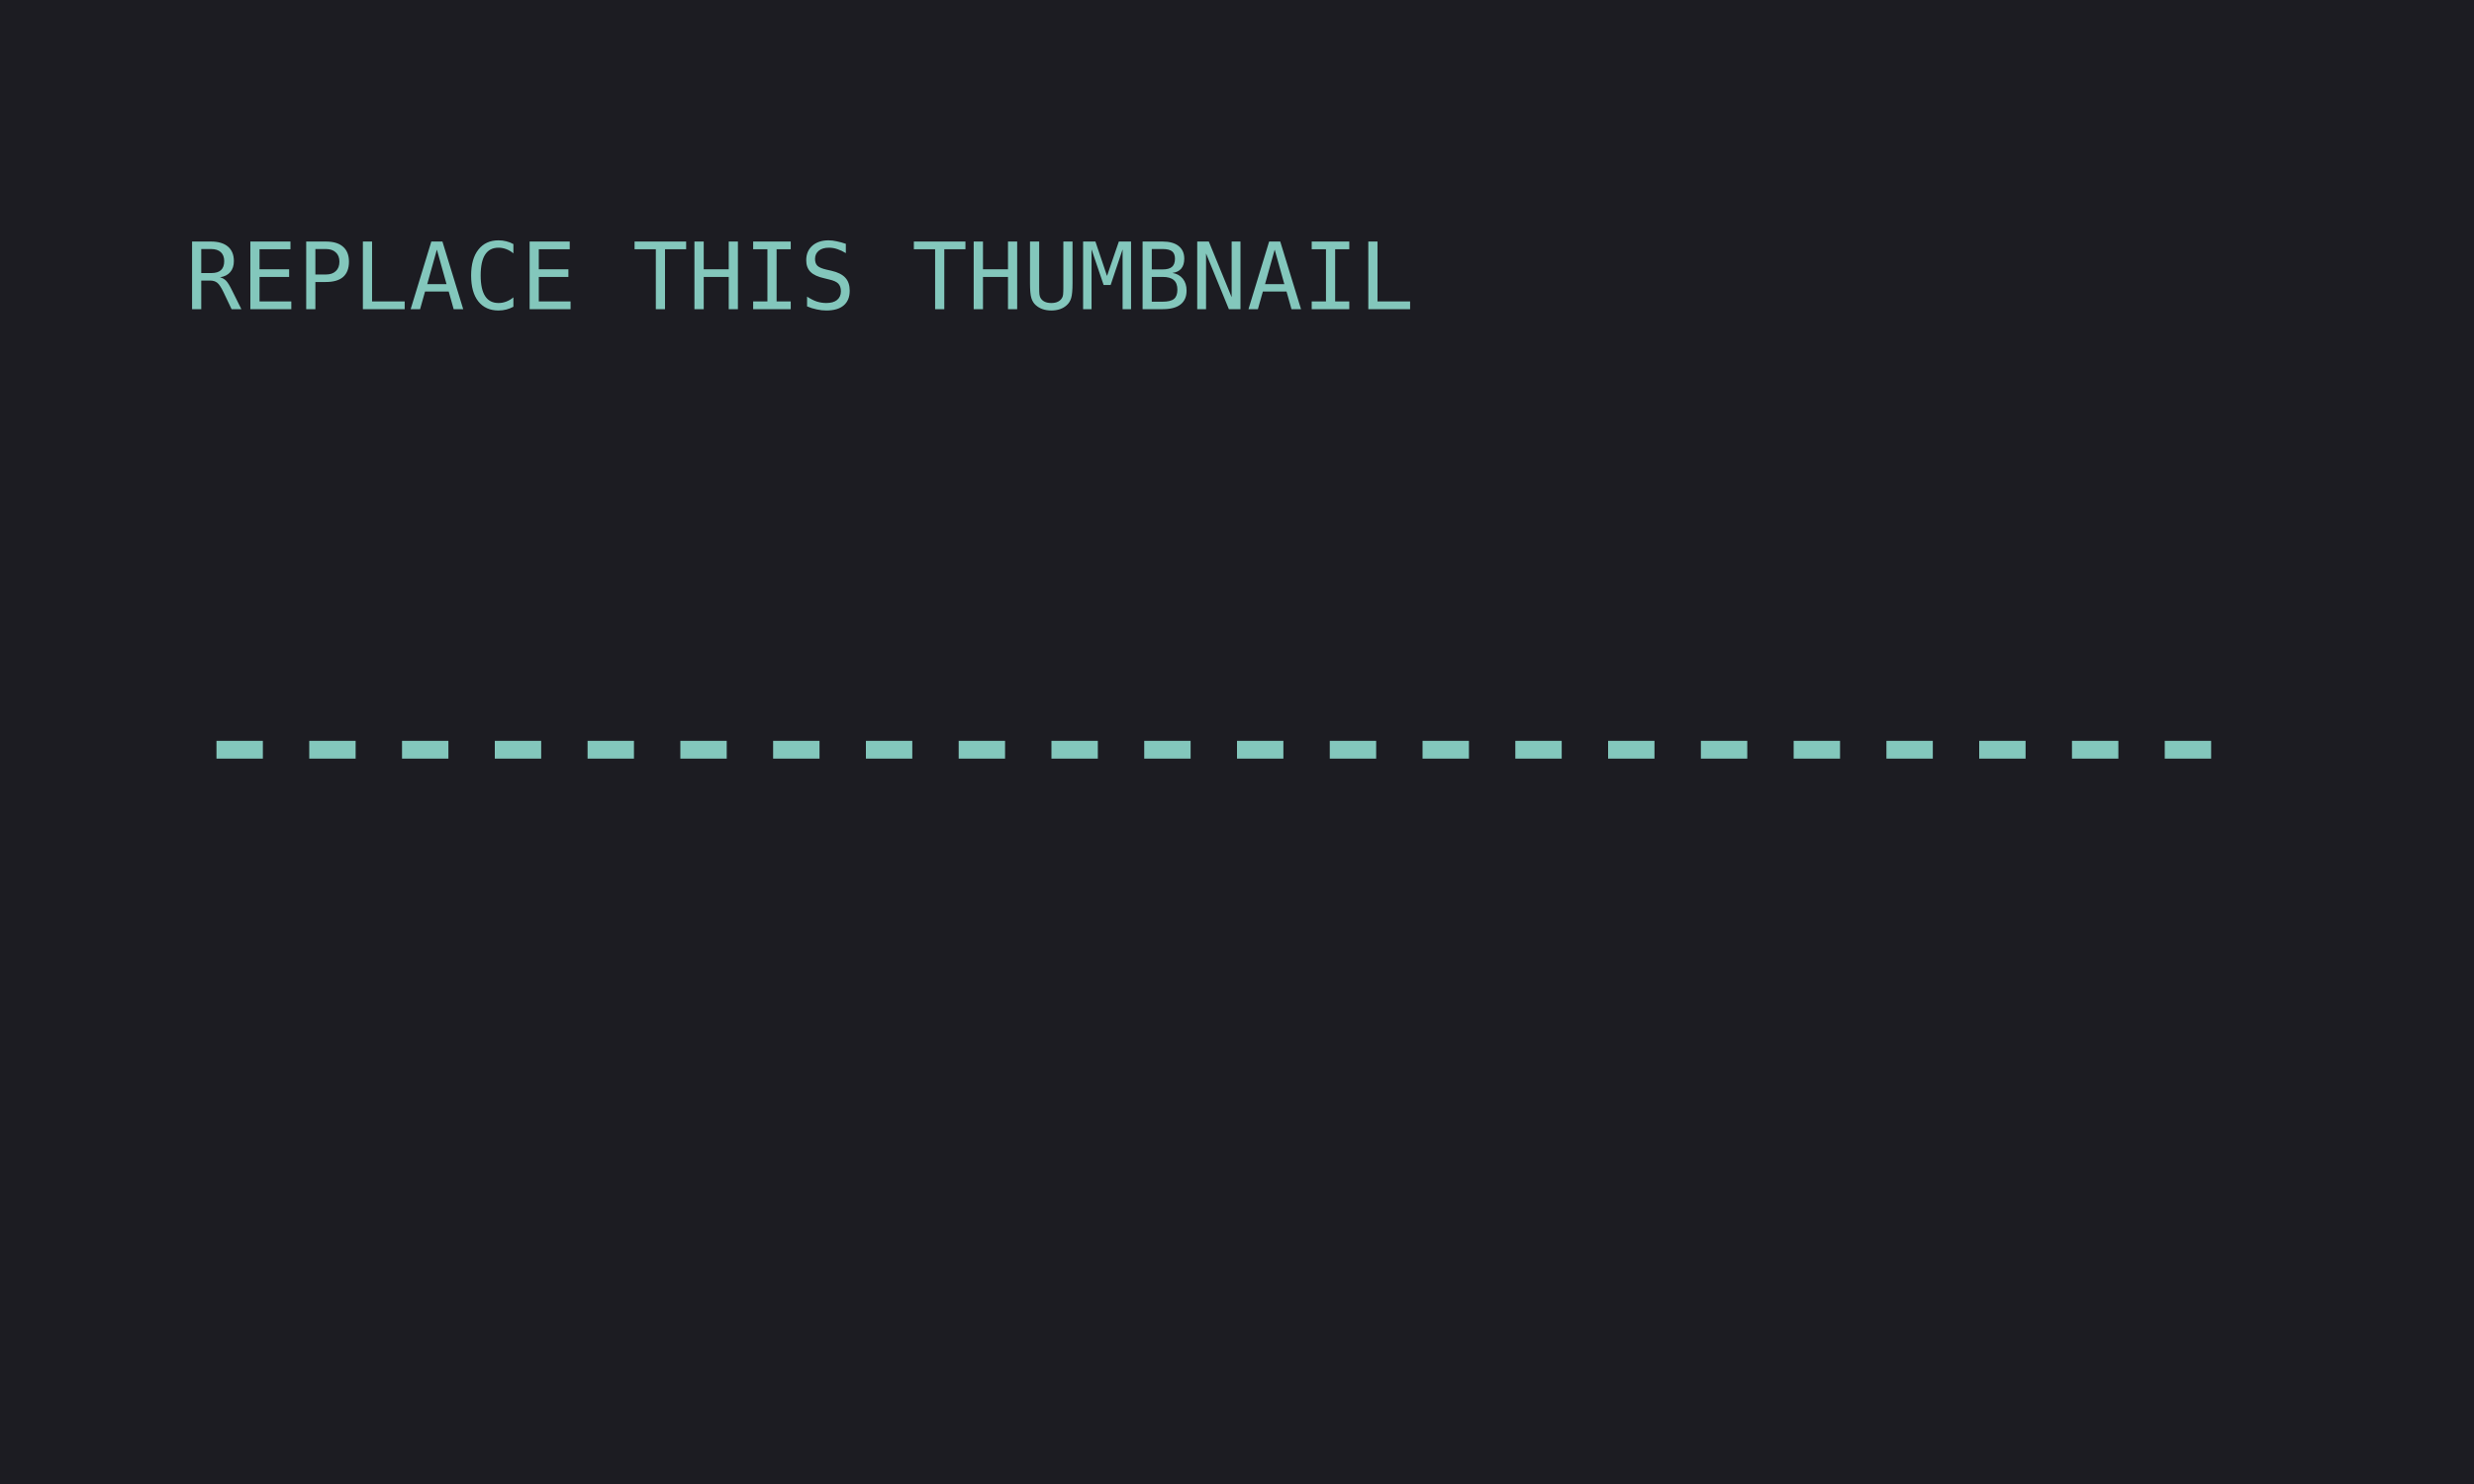
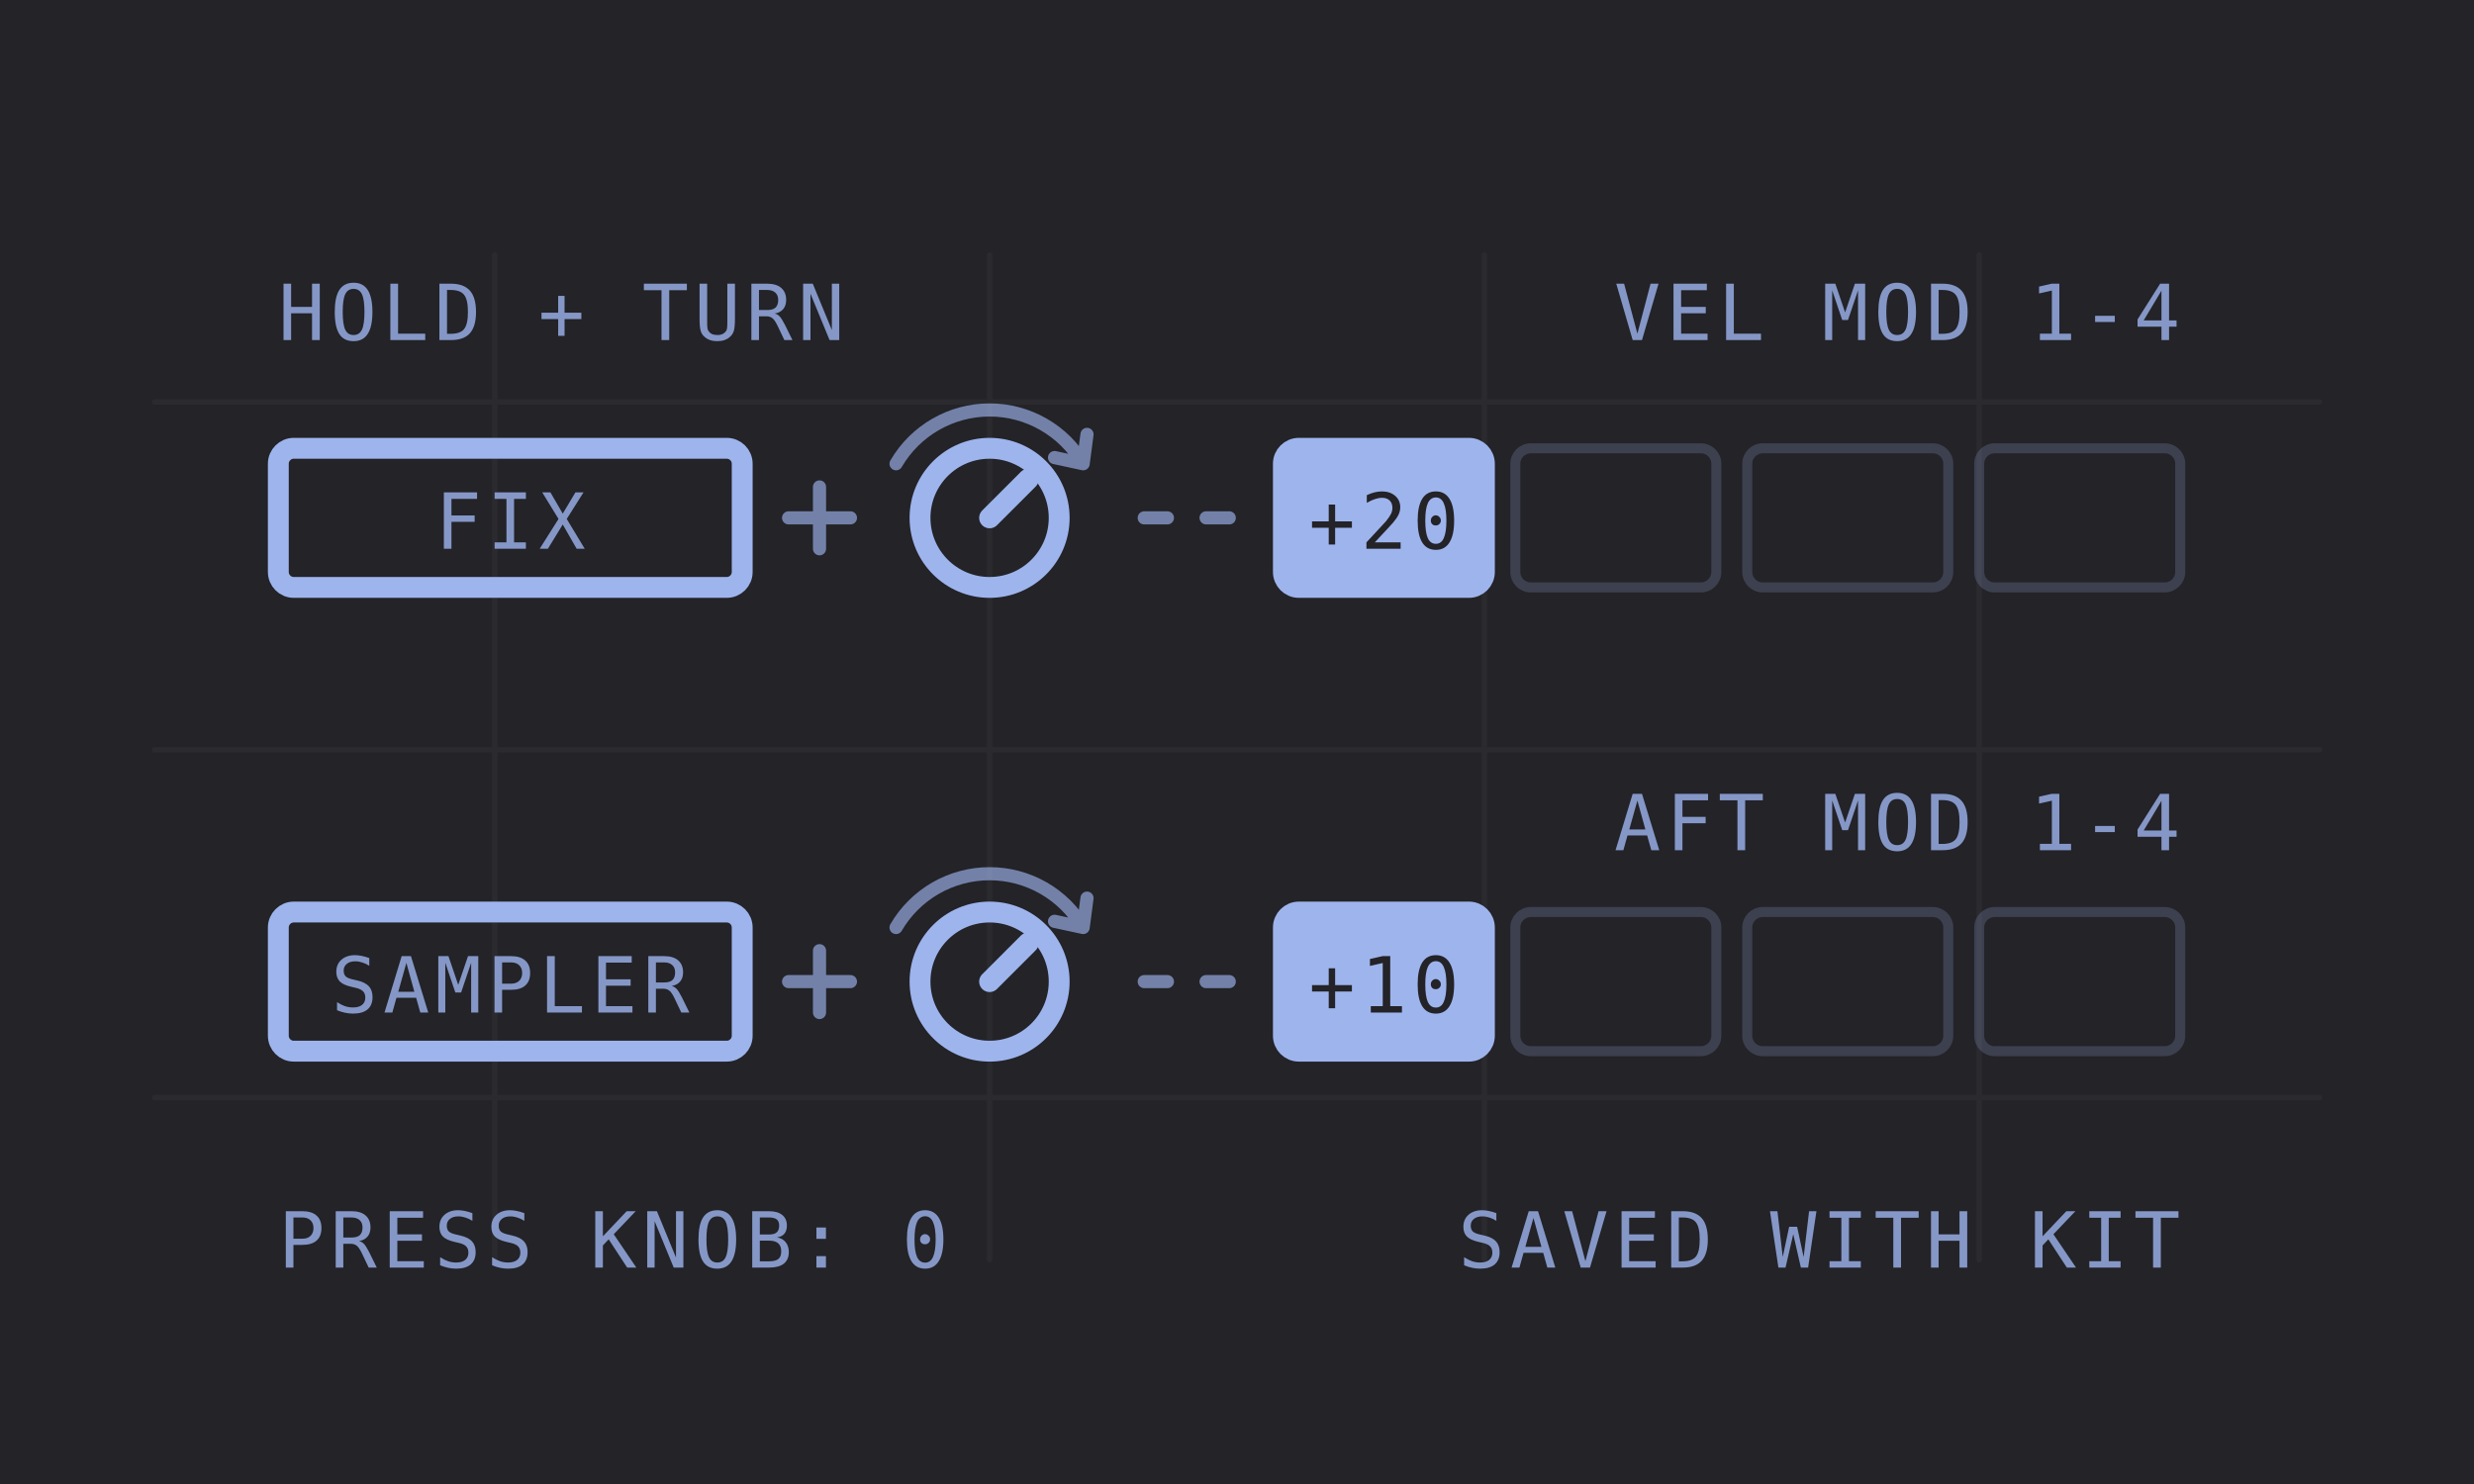
- <svg xmlns="http://www.w3.org/2000/svg" viewBox="0 0 320 192">
-   <rect width="320" height="192" fill="#1c1c22" />
-   <path d="M28 97h264" stroke="#83c7bc" stroke-width="2.3" stroke-dasharray="6 6" fill="none" />
-   <text x="24" y="40" fill="#83c7bc" font-family="monospace" font-size="12">REPLACE THIS THUMBNAIL</text>
+ <svg xmlns="http://www.w3.org/2000/svg" width="320" height="192" viewBox="0 0 320 192" class="signal-art" fill="none" stroke-linecap="round" stroke-linejoin="round" role="img" aria-labelledby="title description">
+   <style>.signal-grid{stroke:#fff;opacity:.035;stroke-width:.7}.signal-main{stroke:#9eb4ed;stroke-width:2.7}.signal-secondary{stroke:#9eb4ed;opacity:.65;stroke-width:1.7}.signal-ghost{stroke:#9eb4ed;opacity:.2;stroke-width:1.3}.signal-dot{fill:#9eb4ed}.signal-art text{fill:#9eb4ed;opacity:.8;font:10px monospace;letter-spacing:.7px;stroke:none}.signal-art text.signal-inverse{fill:#232328;opacity:1}</style>
+   <rect width="320" height="192" fill="#232328" />
+   <g class="signal-grid">
+     <path d="M20 52H300" />
+     <path d="M20 97H300" />
+     <path d="M20 142H300" />
+     <path d="M64 33V163" />
+     <path d="M128 33V163" />
+     <path d="M192 33V163" />
+     <path d="M256 33V163" />
+   </g>
+   <g>
+     <text x="36" y="44">HOLD + TURN</text>
+     <text x="282" y="44" text-anchor="end">VEL MOD 1-4</text>
+     <rect class="signal-main" x="36" y="58" width="60" height="18" rx="2" />
+     <text x="66" y="71" text-anchor="middle">FIX</text>
+     <path class="signal-secondary" d="M102 67H110M106 63V71" />
+     <circle class="signal-main" cx="128" cy="67" r="9" />
+     <path class="signal-main" d="M128 67L133 62" />
+     <path class="signal-secondary" d="M115.9 60A14 14 0 0 1 140.1 60M136.4 59.2L140.1 60L140.6 56.2" />
+     <path class="signal-secondary" d="M148 67H160" stroke-dasharray="3 5" />
+     <rect class="signal-main signal-dot" x="166" y="58" width="26" height="18" rx="2" />
+     <text class="signal-inverse" x="179" y="71" text-anchor="middle">+20</text>
+     <g class="signal-ghost">
+       <rect x="196" y="58" width="26" height="18" rx="2" />
+       <rect x="226" y="58" width="26" height="18" rx="2" />
+       <rect x="256" y="58" width="26" height="18" rx="2" />
+     </g>
+     <text x="282" y="110" text-anchor="end">AFT MOD 1-4</text>
+     <rect class="signal-main" x="36" y="118" width="60" height="18" rx="2" />
+     <text x="66" y="131" text-anchor="middle">SAMPLER</text>
+     <path class="signal-secondary" d="M102 127H110M106 123V131" />
+     <circle class="signal-main" cx="128" cy="127" r="9" />
+     <path class="signal-main" d="M128 127L133 122" />
+     <path class="signal-secondary" d="M115.9 120A14 14 0 0 1 140.1 120M136.4 119.2L140.1 120L140.6 116.2" />
+     <path class="signal-secondary" d="M148 127H160" stroke-dasharray="3 5" />
+     <rect class="signal-main signal-dot" x="166" y="118" width="26" height="18" rx="2" />
+     <text class="signal-inverse" x="179" y="131" text-anchor="middle">+10</text>
+     <g class="signal-ghost">
+       <rect x="196" y="118" width="26" height="18" rx="2" />
+       <rect x="226" y="118" width="26" height="18" rx="2" />
+       <rect x="256" y="118" width="26" height="18" rx="2" />
+     </g>
+     <text x="36" y="164">PRESS KNOB: 0</text>
+     <text x="282" y="164" text-anchor="end">SAVED WITH KIT</text>
+   </g>
</svg>
